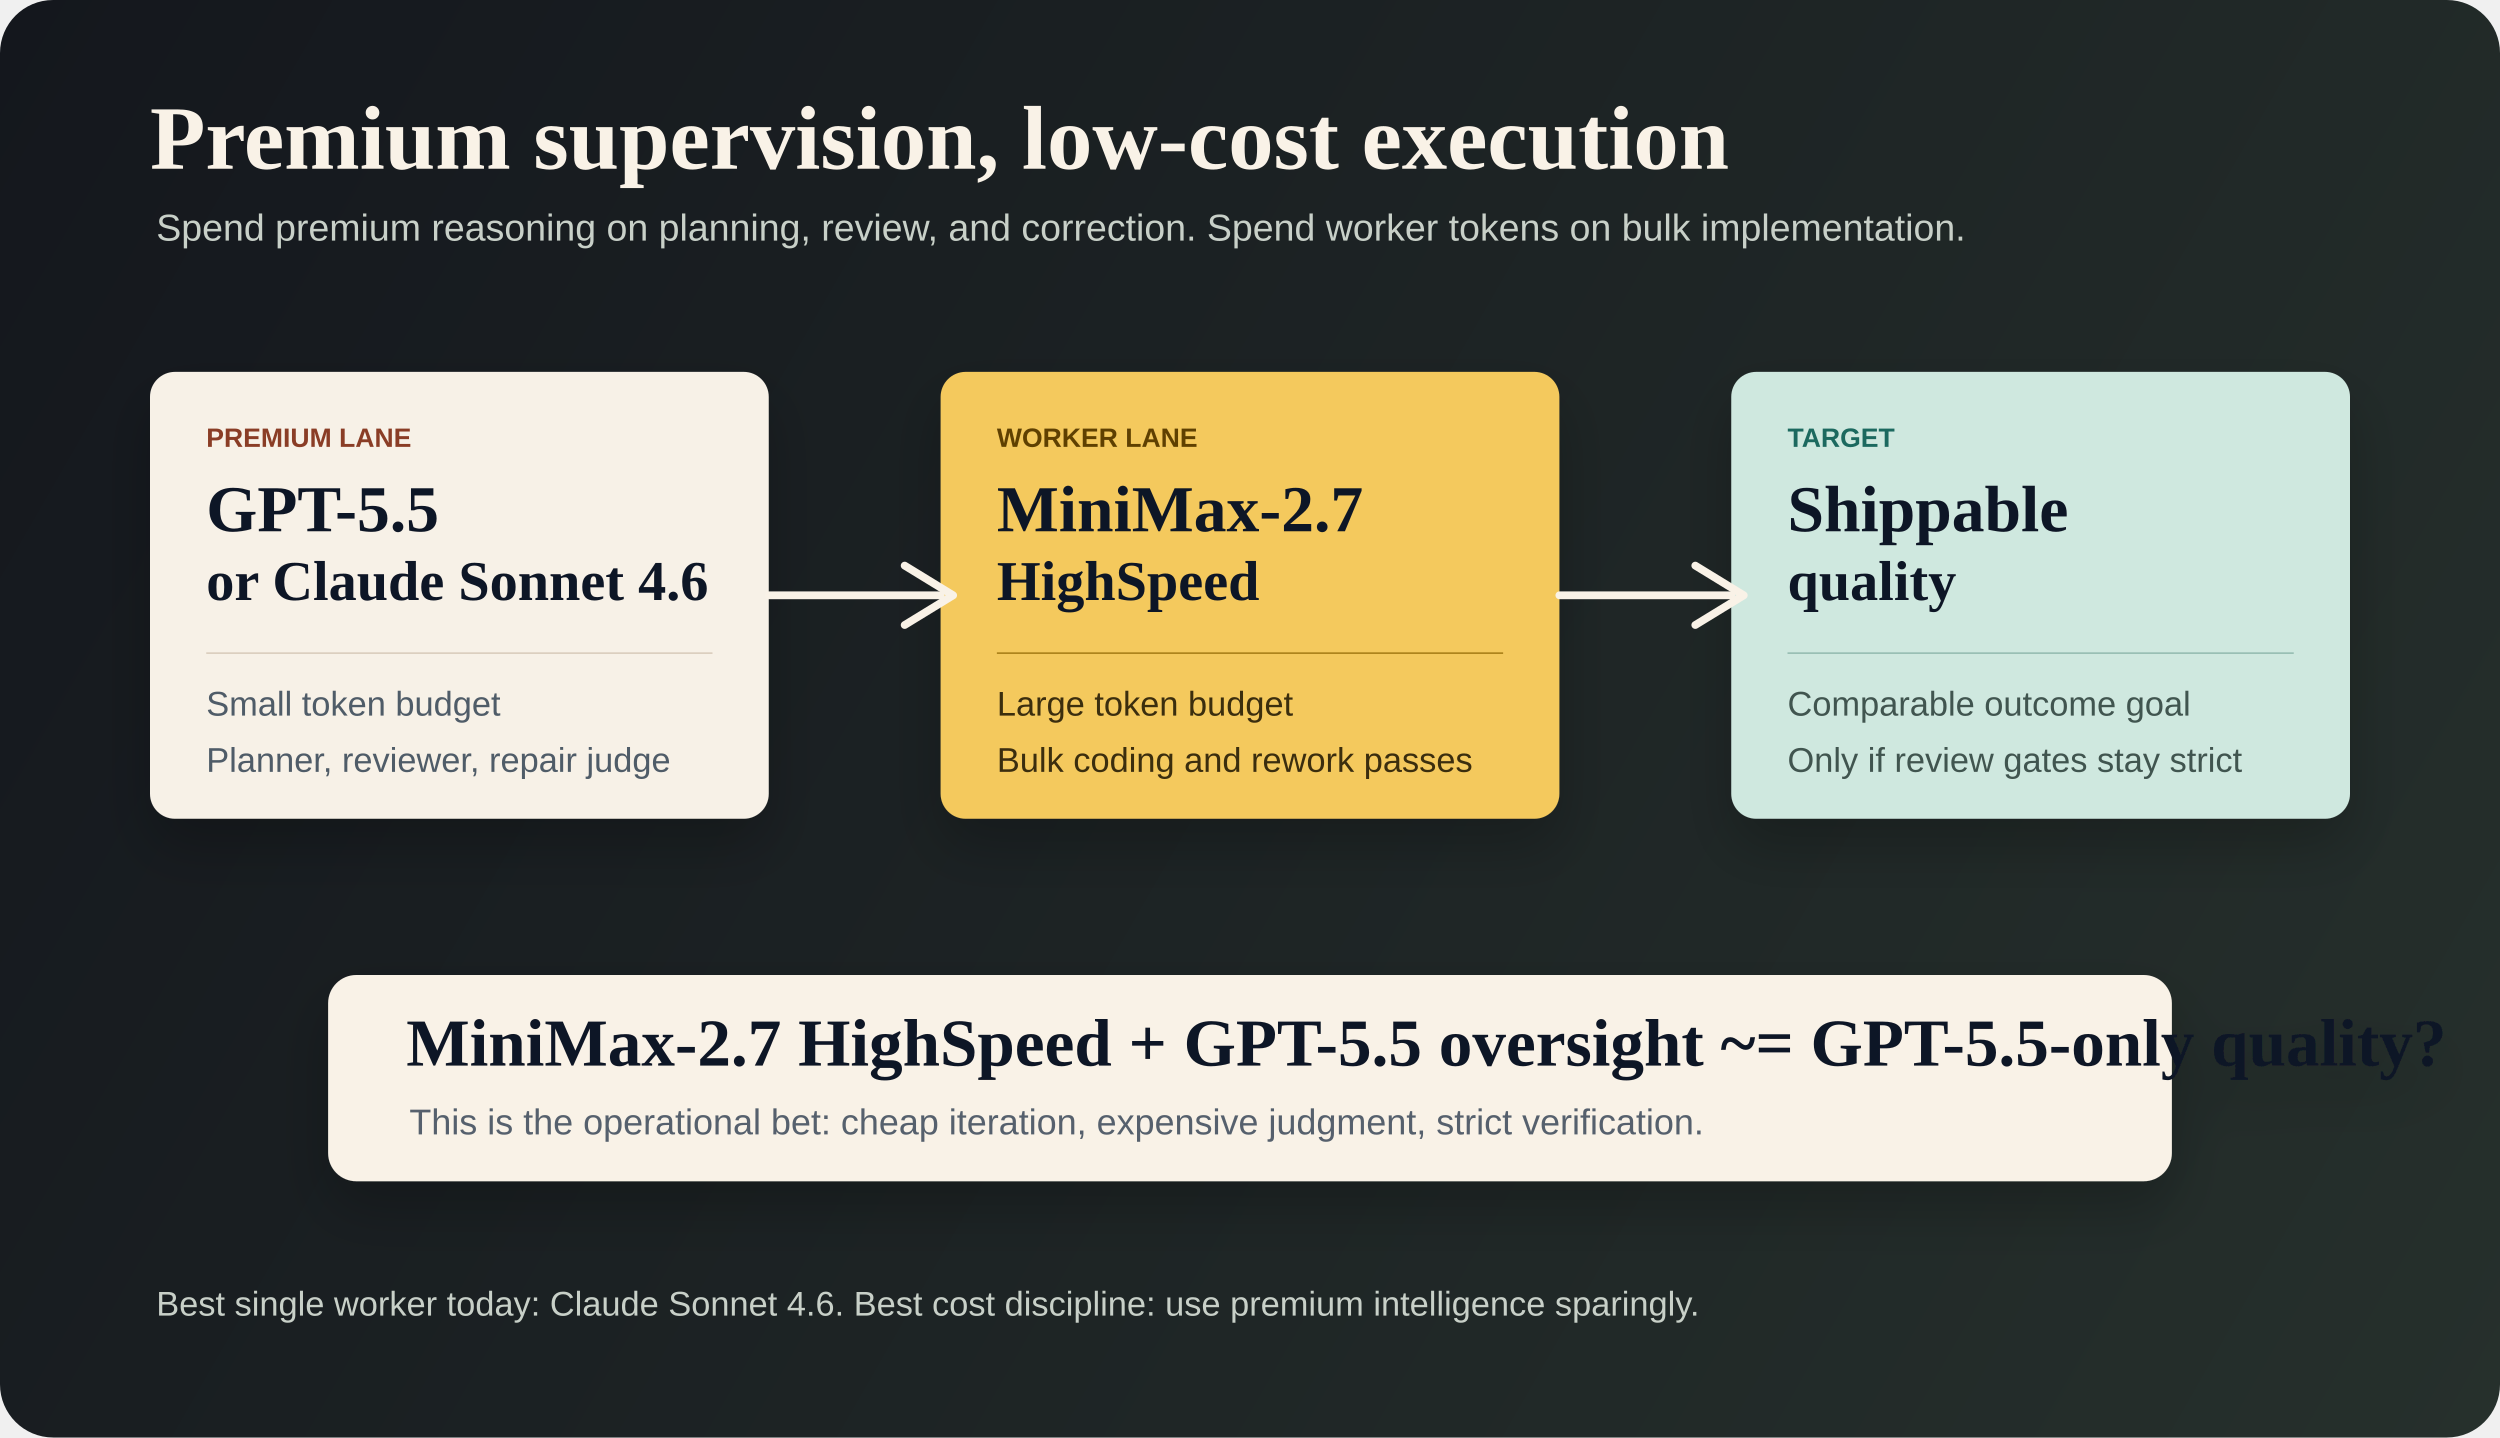
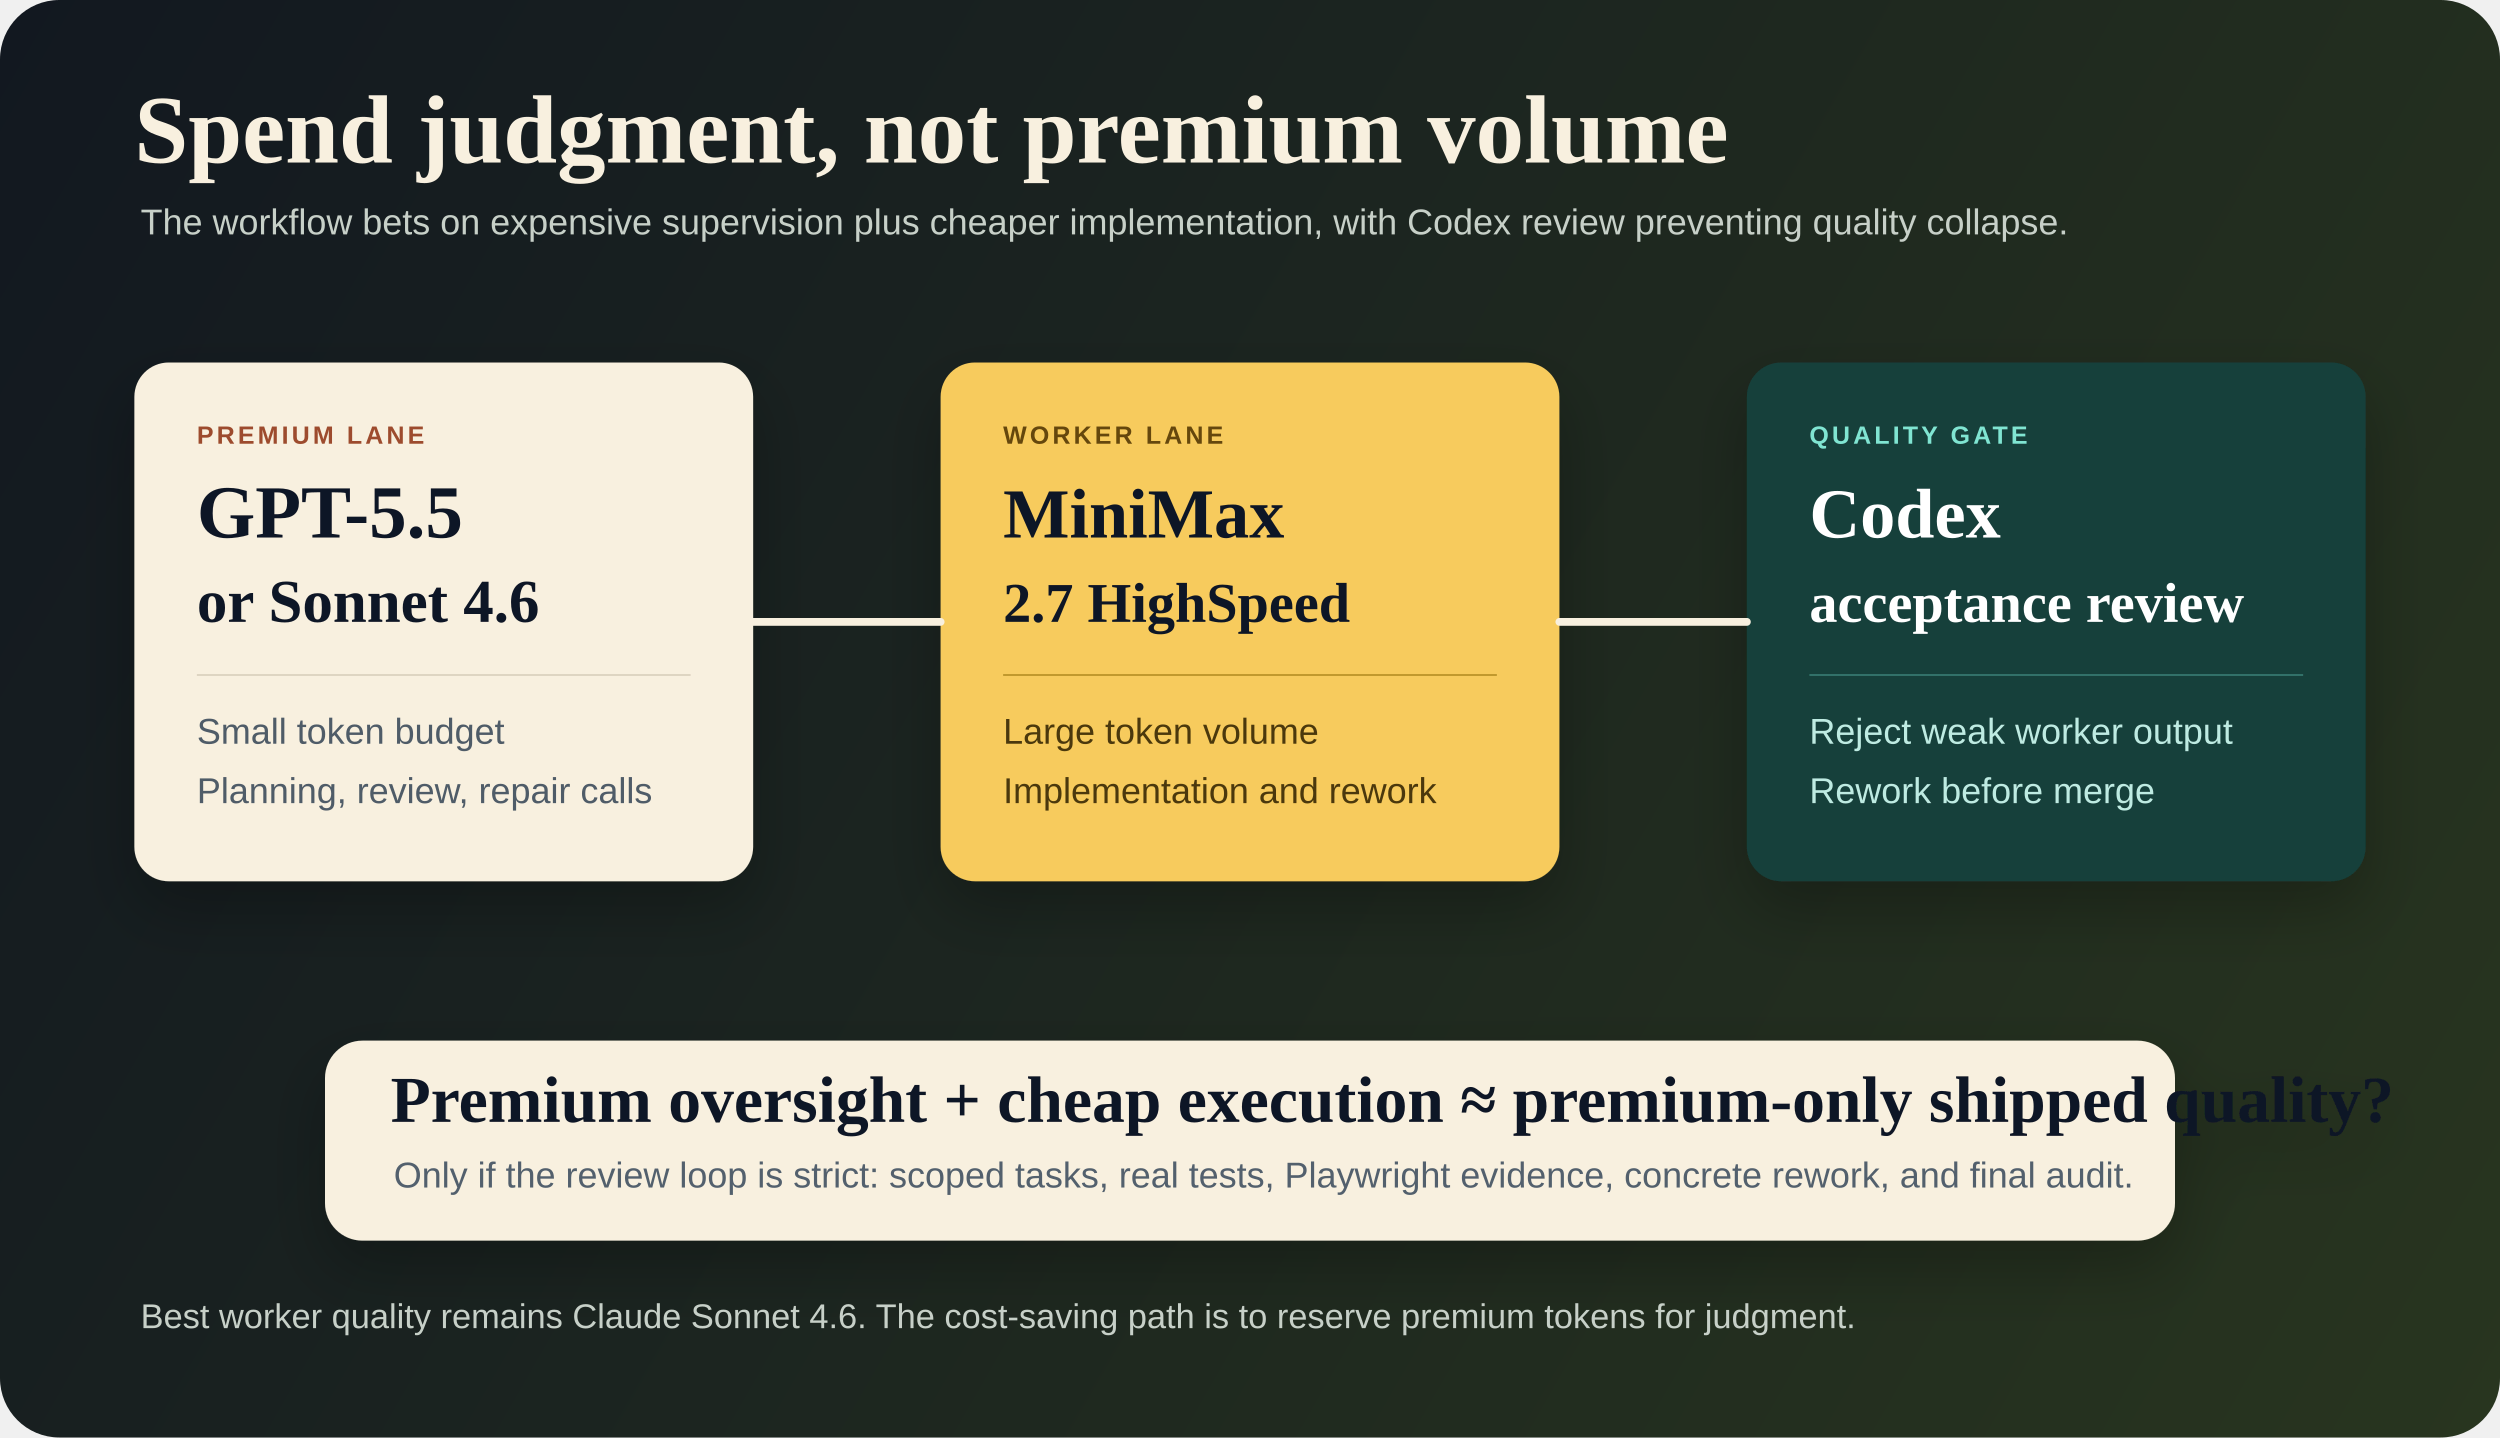
<svg xmlns="http://www.w3.org/2000/svg" width="1600" height="920" viewBox="0 0 1600 920" fill="none" role="img" aria-labelledby="title desc">
  <defs>
    <linearGradient id="bg" x1="0" y1="0" x2="1600" y2="920" gradientUnits="userSpaceOnUse">
-       <stop stop-color="#14171D" />
-       <stop offset="1" stop-color="#26302C" />
+       <stop stop-color="#121820" />
+       <stop offset="1" stop-color="#28351F" />
    </linearGradient>
    <filter id="shadow" x="0" y="0" width="1600" height="920" filterUnits="userSpaceOnUse" color-interpolation-filters="sRGB">
-       <feDropShadow dx="0" dy="18" stdDeviation="18" flood-color="#000000" flood-opacity="0.22" />
+       <feDropShadow dx="0" dy="18" stdDeviation="20" flood-color="#000000" flood-opacity="0.25" />
    </filter>
  </defs>
-   <rect width="1600" height="920" rx="34" fill="url(#bg)" />
-   <text x="96" y="108" fill="#F9F2E7" font-family="Georgia, 'Times New Roman', serif" font-size="58" font-weight="700">Premium supervision, low-cost execution</text>
-   <text x="100" y="154" fill="#C8D0C8" font-family="'Helvetica Neue', Arial, sans-serif" font-size="24">Spend premium reasoning on planning, review, and correction. Spend worker tokens on bulk implementation.</text>
+   <rect width="1600" height="920" rx="38" fill="url(#bg)" />
+   <text x="86" y="104" fill="#F8F0DF" font-family="Georgia, 'Times New Roman', serif" font-size="62" font-weight="700">Spend judgment, not premium volume</text>
+   <text x="90" y="150" fill="#C7D0C8" font-family="'Helvetica Neue', Arial, sans-serif" font-size="23">The workflow bets on expensive supervision plus cheaper implementation, with Codex review preventing quality collapse.</text>
  <g filter="url(#shadow)">
-     <rect x="96" y="238" width="396" height="286" rx="16" fill="#F7F1E7" />
-     <text x="132" y="286" fill="#8A3D25" font-family="'Helvetica Neue', Arial, sans-serif" font-size="17" font-weight="700">PREMIUM LANE</text>
-     <text x="132" y="340" fill="#111827" font-family="Georgia, 'Times New Roman', serif" font-size="42" font-weight="700">GPT-5.5</text>
-     <text x="132" y="384" fill="#111827" font-family="Georgia, 'Times New Roman', serif" font-size="36" font-weight="700">or Claude Sonnet 4.6</text>
-     <line x1="132" y1="418" x2="456" y2="418" stroke="#D9CBBB" />
-     <text x="132" y="458" fill="#4F5B67" font-family="'Helvetica Neue', Arial, sans-serif" font-size="22">Small token budget</text>
-     <text x="132" y="494" fill="#4F5B67" font-family="'Helvetica Neue', Arial, sans-serif" font-size="22">Planner, reviewer, repair judge</text>
+     <rect x="86" y="232" width="396" height="332" rx="22" fill="#F8F0DF" />
+     <text x="126" y="284" fill="#9D4C2D" font-family="'Helvetica Neue', Arial, sans-serif" font-size="16" font-weight="800" letter-spacing="2">PREMIUM LANE</text>
+     <text x="126" y="344" fill="#111827" font-family="Georgia, 'Times New Roman', serif" font-size="48" font-weight="700">GPT-5.5</text>
+     <text x="126" y="398" fill="#111827" font-family="Georgia, 'Times New Roman', serif" font-size="39" font-weight="700">or Sonnet 4.6</text>
+     <line x1="126" y1="432" x2="442" y2="432" stroke="#D8CDBA" />
+     <text x="126" y="476" fill="#4F5B67" font-family="'Helvetica Neue', Arial, sans-serif" font-size="23">Small token budget</text>
+     <text x="126" y="514" fill="#4F5B67" font-family="'Helvetica Neue', Arial, sans-serif" font-size="23">Planning, review, repair calls</text>
  </g>
  <g filter="url(#shadow)">
-     <rect x="602" y="238" width="396" height="286" rx="16" fill="#F4C95D" />
-     <text x="638" y="286" fill="#5F4104" font-family="'Helvetica Neue', Arial, sans-serif" font-size="17" font-weight="700">WORKER LANE</text>
-     <text x="638" y="340" fill="#111827" font-family="Georgia, 'Times New Roman', serif" font-size="42" font-weight="700">MiniMax-2.7</text>
-     <text x="638" y="384" fill="#111827" font-family="Georgia, 'Times New Roman', serif" font-size="36" font-weight="700">HighSpeed</text>
-     <line x1="638" y1="418" x2="962" y2="418" stroke="#A77D16" />
-     <text x="638" y="458" fill="#3B2D10" font-family="'Helvetica Neue', Arial, sans-serif" font-size="22">Large token budget</text>
-     <text x="638" y="494" fill="#3B2D10" font-family="'Helvetica Neue', Arial, sans-serif" font-size="22">Bulk coding and rework passes</text>
+     <rect x="602" y="232" width="396" height="332" rx="22" fill="#F7CB5D" />
+     <text x="642" y="284" fill="#65470A" font-family="'Helvetica Neue', Arial, sans-serif" font-size="16" font-weight="800" letter-spacing="2">WORKER LANE</text>
+     <text x="642" y="344" fill="#111827" font-family="Georgia, 'Times New Roman', serif" font-size="45" font-weight="700">MiniMax</text>
+     <text x="642" y="398" fill="#111827" font-family="Georgia, 'Times New Roman', serif" font-size="36" font-weight="700">2.7 HighSpeed</text>
+     <line x1="642" y1="432" x2="958" y2="432" stroke="#B28B23" />
+     <text x="642" y="476" fill="#4B390C" font-family="'Helvetica Neue', Arial, sans-serif" font-size="23">Large token volume</text>
+     <text x="642" y="514" fill="#4B390C" font-family="'Helvetica Neue', Arial, sans-serif" font-size="23">Implementation and rework</text>
  </g>
  <g filter="url(#shadow)">
-     <rect x="1108" y="238" width="396" height="286" rx="16" fill="#CFE8DF" />
-     <text x="1144" y="286" fill="#1C695F" font-family="'Helvetica Neue', Arial, sans-serif" font-size="17" font-weight="700">TARGET</text>
-     <text x="1144" y="340" fill="#111827" font-family="Georgia, 'Times New Roman', serif" font-size="42" font-weight="700">Shippable</text>
-     <text x="1144" y="384" fill="#111827" font-family="Georgia, 'Times New Roman', serif" font-size="36" font-weight="700">quality</text>
-     <line x1="1144" y1="418" x2="1468" y2="418" stroke="#93BBB0" />
-     <text x="1144" y="458" fill="#41544F" font-family="'Helvetica Neue', Arial, sans-serif" font-size="22">Comparable outcome goal</text>
-     <text x="1144" y="494" fill="#41544F" font-family="'Helvetica Neue', Arial, sans-serif" font-size="22">Only if review gates stay strict</text>
+     <rect x="1118" y="232" width="396" height="332" rx="22" fill="#173F3B" />
+     <text x="1158" y="284" fill="#80E5D2" font-family="'Helvetica Neue', Arial, sans-serif" font-size="16" font-weight="800" letter-spacing="2">QUALITY GATE</text>
+     <text x="1158" y="344" fill="#FFFFFF" font-family="Georgia, 'Times New Roman', serif" font-size="45" font-weight="700">Codex</text>
+     <text x="1158" y="398" fill="#FFFFFF" font-family="Georgia, 'Times New Roman', serif" font-size="36" font-weight="700">acceptance review</text>
+     <line x1="1158" y1="432" x2="1474" y2="432" stroke="#397E75" />
+     <text x="1158" y="476" fill="#BEEBE2" font-family="'Helvetica Neue', Arial, sans-serif" font-size="23">Reject weak worker output</text>
+     <text x="1158" y="514" fill="#BEEBE2" font-family="'Helvetica Neue', Arial, sans-serif" font-size="23">Rework before merge</text>
  </g>
-   <path d="M492 381H602" stroke="#F9F2E7" stroke-width="5" stroke-linecap="round" />
-   <path d="M579 362L610 381L579 400" stroke="#F9F2E7" stroke-width="5" stroke-linecap="round" stroke-linejoin="round" />
-   <path d="M998 381H1108" stroke="#F9F2E7" stroke-width="5" stroke-linecap="round" />
-   <path d="M1085 362L1116 381L1085 400" stroke="#F9F2E7" stroke-width="5" stroke-linecap="round" stroke-linejoin="round" />
+   <path d="M482 398H602" stroke="#F8F0DF" stroke-width="5" stroke-linecap="round" />
+   <path d="M998 398H1118" stroke="#F8F0DF" stroke-width="5" stroke-linecap="round" />
  <g filter="url(#shadow)">
-     <rect x="210" y="624" width="1180" height="132" rx="18" fill="#F9F2E7" />
-     <text x="260" y="682" fill="#111827" font-family="Georgia, 'Times New Roman', serif" font-size="43" font-weight="700">MiniMax-2.7 HighSpeed + GPT-5.5 oversight ~= GPT-5.5-only quality?</text>
-     <text x="262" y="726" fill="#56616D" font-family="'Helvetica Neue', Arial, sans-serif" font-size="23">This is the operational bet: cheap iteration, expensive judgment, strict verification.</text>
+     <rect x="208" y="666" width="1184" height="128" rx="24" fill="#F8F0DF" />
+     <text x="250" y="718" fill="#111827" font-family="Georgia, 'Times New Roman', serif" font-size="42" font-weight="700">Premium oversight + cheap execution ≈ premium-only shipped quality?</text>
+     <text x="252" y="760" fill="#52606D" font-family="'Helvetica Neue', Arial, sans-serif" font-size="23">Only if the review loop is strict: scoped tasks, real tests, Playwright evidence, concrete rework, and final audit.</text>
  </g>
-   <text x="100" y="842" fill="#C8D0C8" font-family="'Helvetica Neue', Arial, sans-serif" font-size="22">Best single worker today: Claude Sonnet 4.6. Best cost discipline: use premium intelligence sparingly.</text>
+   <text x="90" y="850" fill="#C7D0C8" font-family="'Helvetica Neue', Arial, sans-serif" font-size="22">Best worker quality remains Claude Sonnet 4.6. The cost-saving path is to reserve premium tokens for judgment.</text>
</svg>
